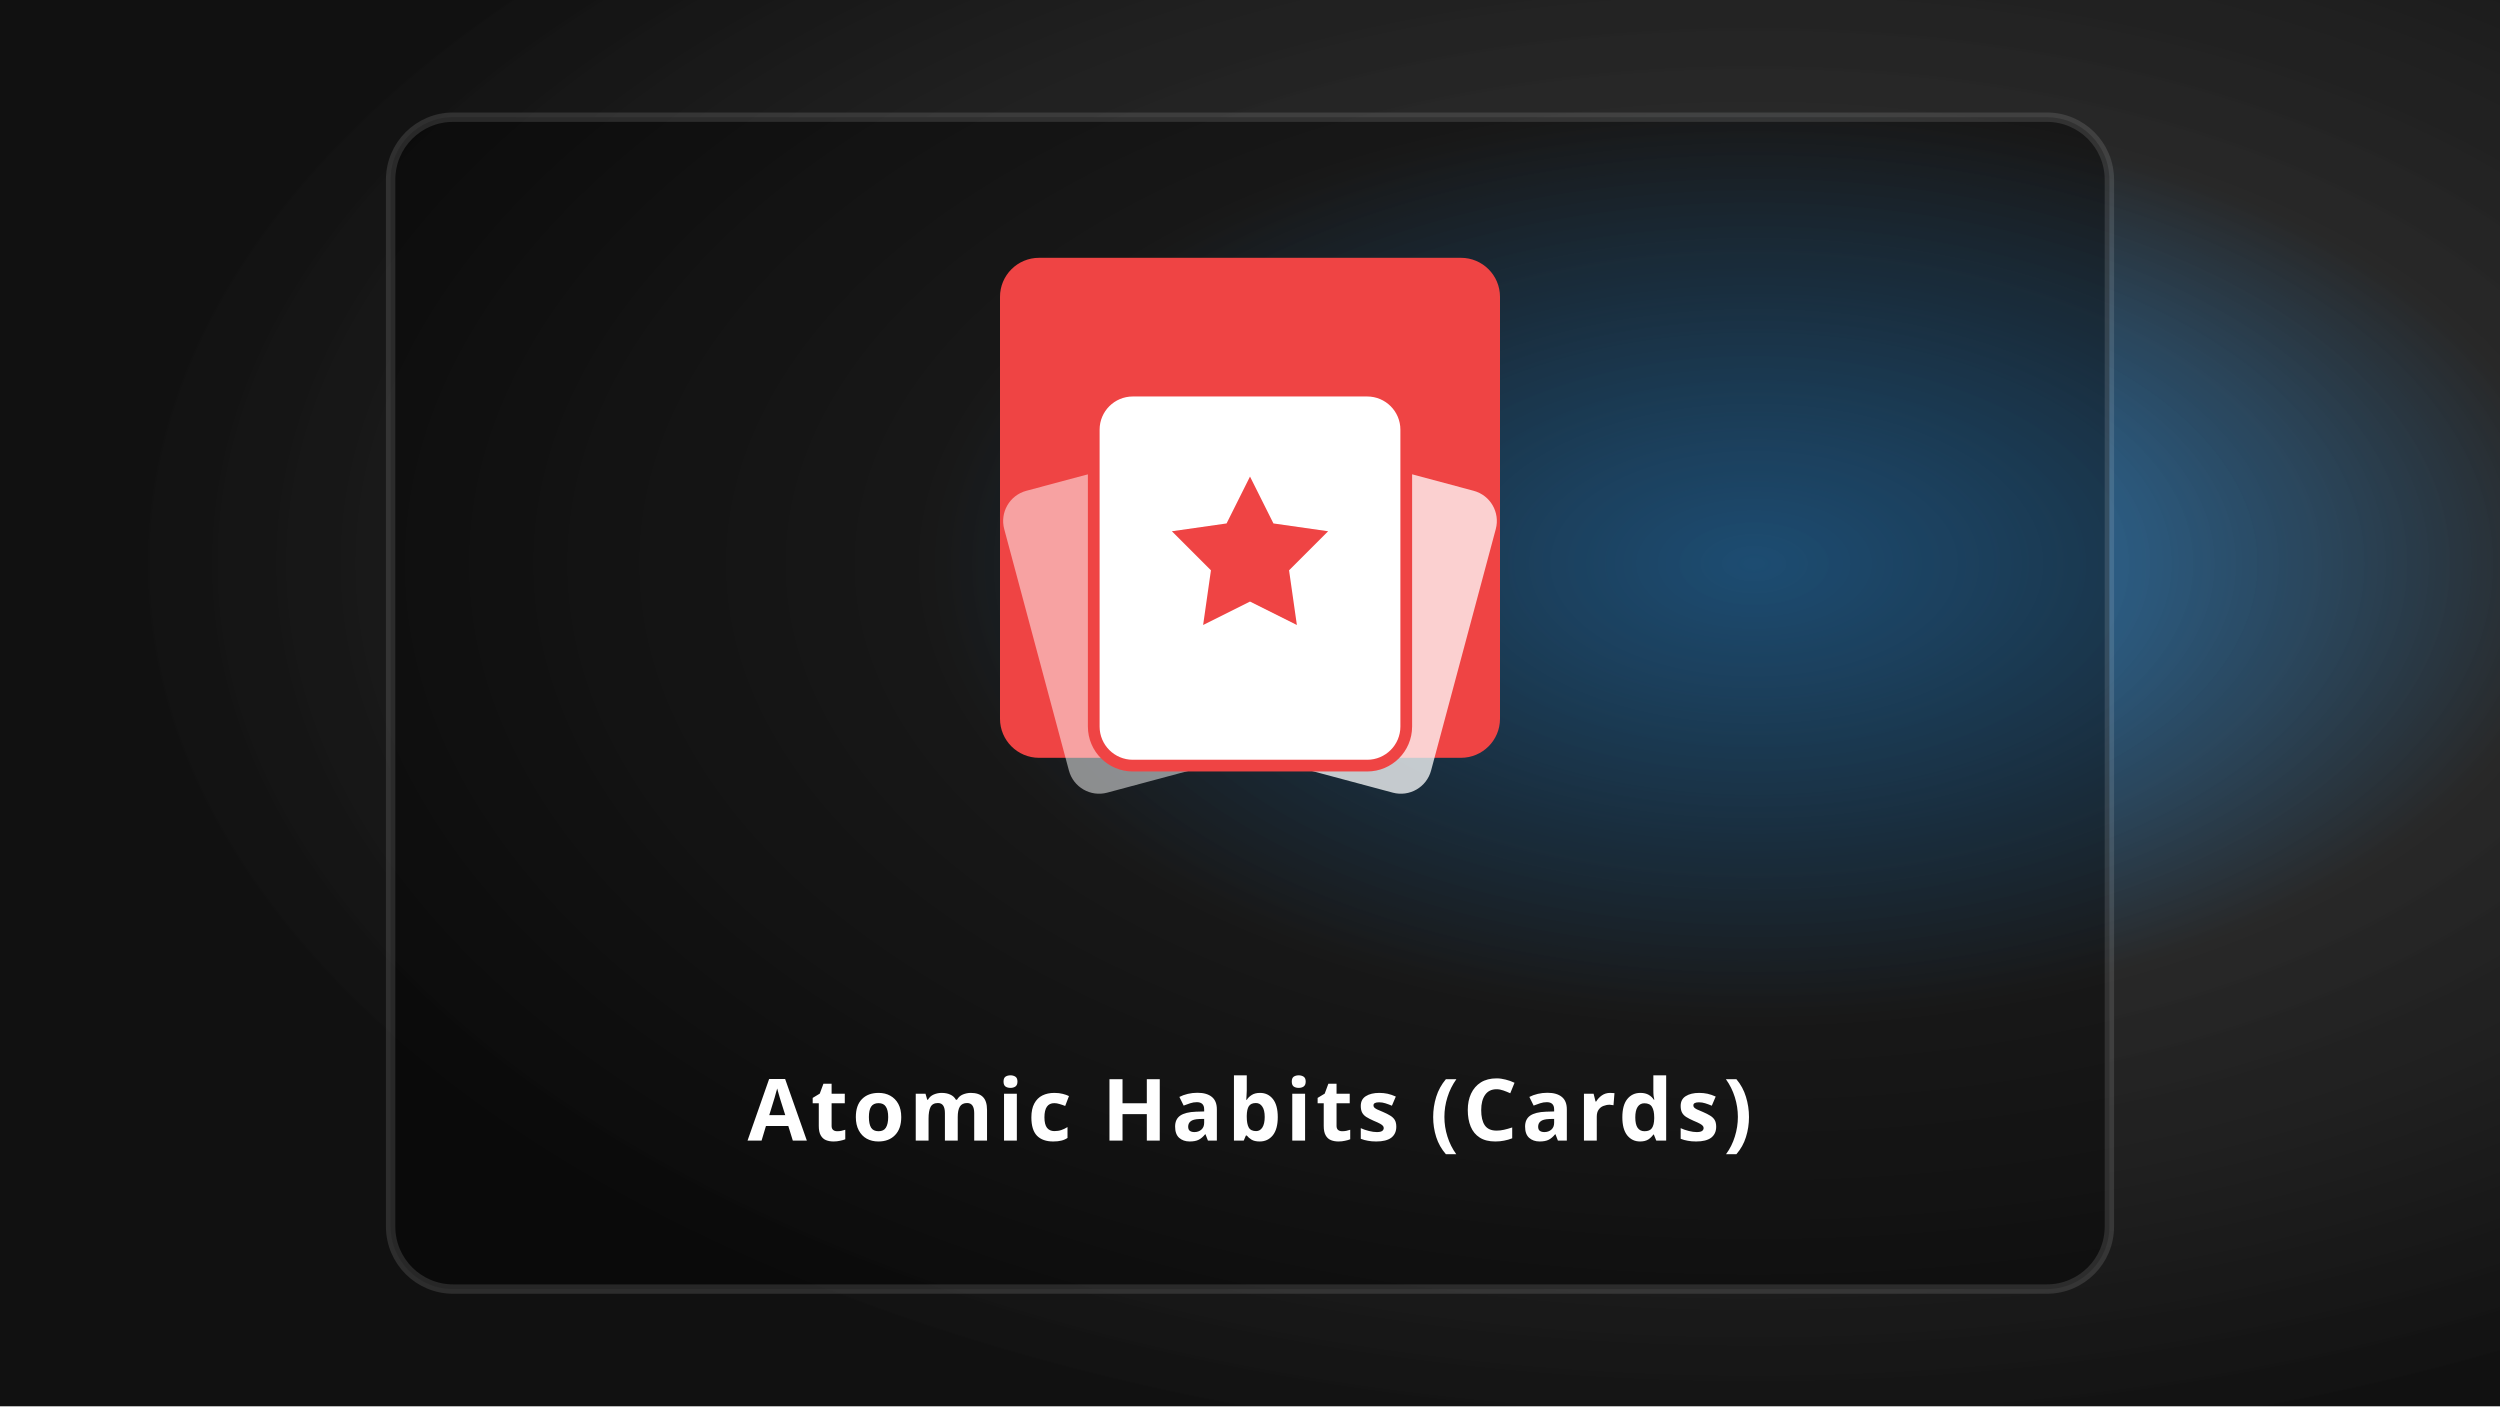
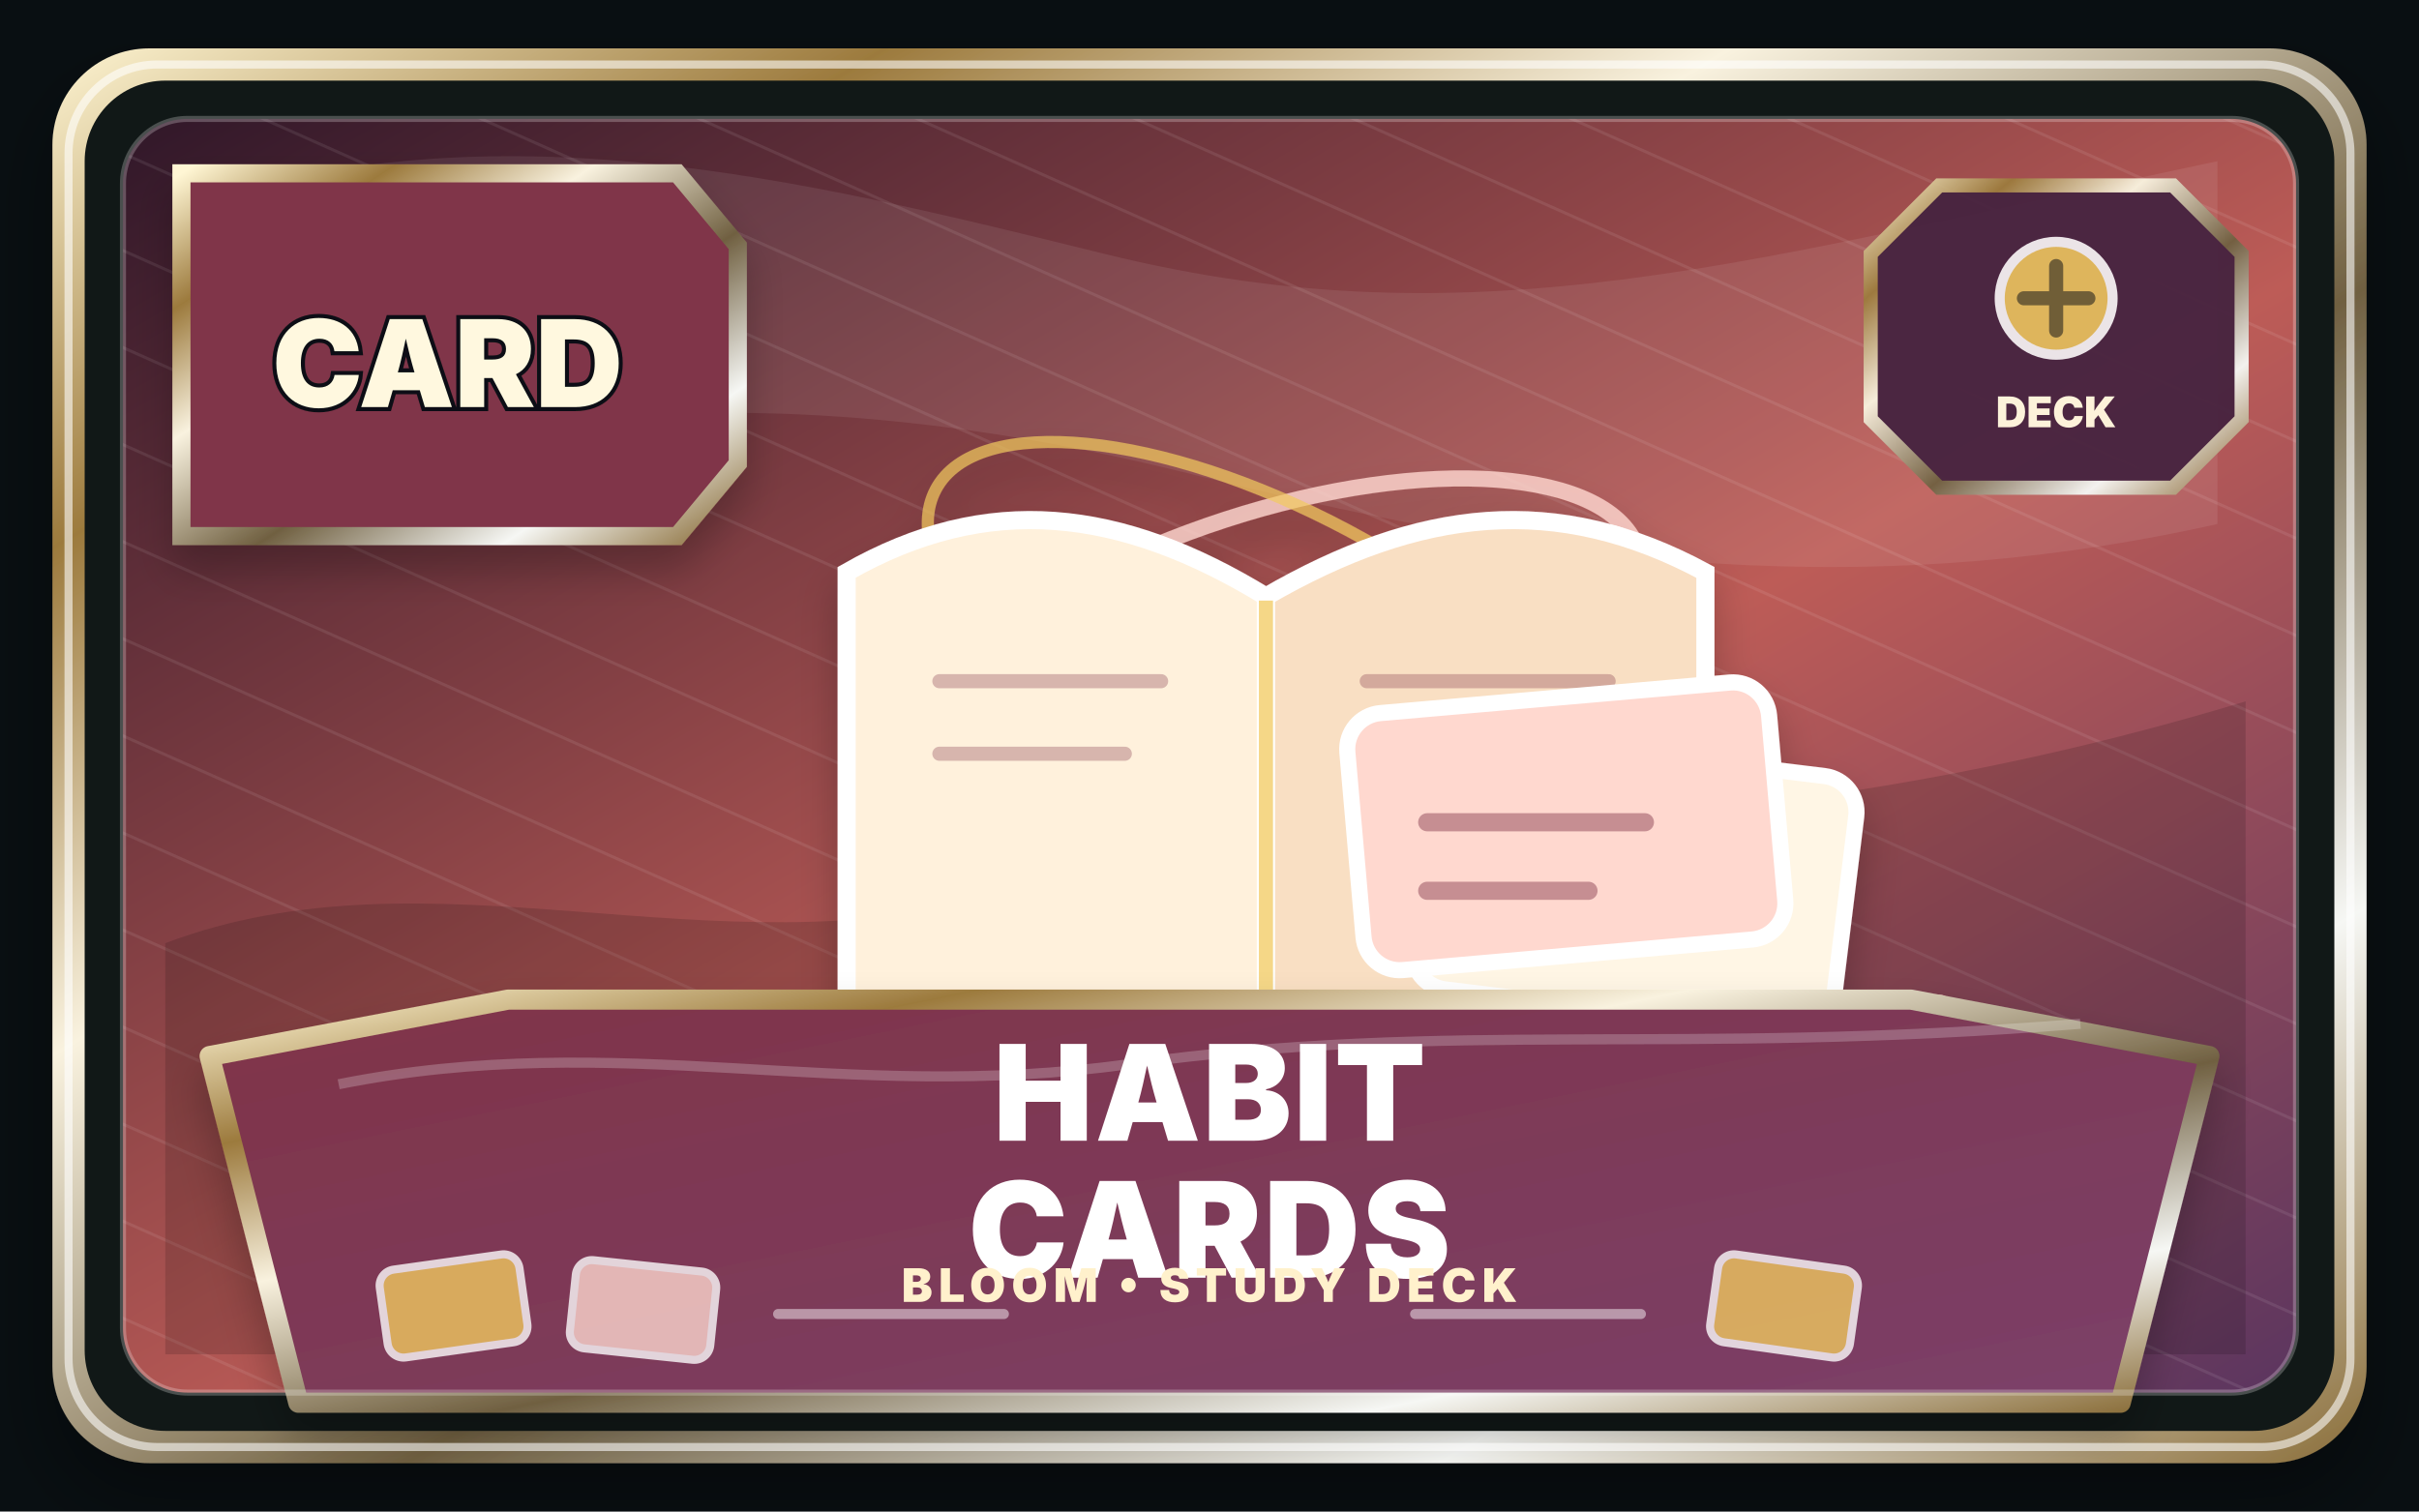
- <svg xmlns="http://www.w3.org/2000/svg" viewBox="0 0 320 180" width="100%" height="100%">
+ <svg xmlns="http://www.w3.org/2000/svg" viewBox="0 0 1200 750" role="img" aria-labelledby="title desc">
  <defs>
-     <radialGradient id="win10" cx="70%" cy="40%" r="65%">
-       <stop offset="0%" stop-color="#0063b1" stop-opacity="0.8" />
-       <stop offset="50%" stop-color="#1e1e1e" stop-opacity="0.95" />
-       <stop offset="100%" stop-color="#111111" stop-opacity="1" />
+     <linearGradient id="metal" x1="0" y1="0" x2="1" y2="1">
+       <stop offset="0%" stop-color="#fff6d4" />
+       <stop offset="18%" stop-color="#9c7a3d" />
+       <stop offset="36%" stop-color="#f9f2df" />
+       <stop offset="58%" stop-color="#706041" />
+       <stop offset="80%" stop-color="#f6f7f4" />
+       <stop offset="100%" stop-color="#886b36" />
+     </linearGradient>
+     <linearGradient id="bg" x1="0" y1="0" x2="1" y2="1">
+       <stop offset="0%" stop-color="#301729" />
+       <stop offset="56%" stop-color="#bd5c57" />
+       <stop offset="100%" stop-color="#5b355f" />
+     </linearGradient>
+     <linearGradient id="titleGrad" x1="0" y1="0" x2="1" y2="1">
+       <stop offset="0%" stop-color="#803448" />
+       <stop offset="100%" stop-color="#7b4069" />
+     </linearGradient>
+     <linearGradient id="glass" x1="0" y1="0" x2="0" y2="1">
+       <stop offset="0%" stop-color="#ffffff" />
+       <stop offset="48%" stop-color="#ffd8cf" />
+       <stop offset="100%" stop-color="#b44d57" />
+     </linearGradient>
+     <linearGradient id="tube" x1="0" y1="0" x2="1" y2="1">
+       <stop offset="0%" stop-color="#f6ffff" />
+       <stop offset="45%" stop-color="#ffd8cf" />
+       <stop offset="100%" stop-color="#b44d57" />
+     </linearGradient>
+     <radialGradient id="wafer" cx="42%" cy="32%" r="68%">
+       <stop offset="0%" stop-color="#ffffff" />
+       <stop offset="28%" stop-color="#ffd8cf" />
+       <stop offset="58%" stop-color="#7a5a98" />
+       <stop offset="100%" stop-color="#b44d57" />
    </radialGradient>
+     <filter id="shadow" x="-10%" y="-10%" width="120%" height="120%">
+       <feDropShadow dx="0" dy="18" stdDeviation="18" flood-color="#000000" flood-opacity=".34" />
+     </filter>
+     <filter id="softShadow" x="-20%" y="-20%" width="140%" height="140%">
+       <feDropShadow dx="0" dy="12" stdDeviation="10" flood-color="#000000" flood-opacity=".24" />
+     </filter>
+     <pattern id="pinstripe" width="44" height="44" patternUnits="userSpaceOnUse" patternTransform="rotate(24)">
+       <path d="M0 0 H44" stroke="#ffffff" stroke-width="3" opacity=".08" />
+     </pattern>
  </defs>
-   <rect width="320" height="180" fill="url(#win10)" />
-   <rect x="50" y="15" width="220" height="150" rx="8" fill="rgba(0,0,0,0.4)" stroke="rgba(255,255,255,0.12)" stroke-width="1.2" />
-   <rect x="128" y="33" width="64" height="64" rx="5" fill="#ef4444" />
-   <rect x="132" y="58" width="40" height="40" rx="4" fill="#ffffff" opacity="0.5" transform="rotate(-15, 152, 78)" />
-   <rect x="148" y="58" width="40" height="40" rx="4" fill="#ffffff" opacity="0.75" transform="rotate(15, 168, 78)" />
-   <rect x="140" y="50" width="40" height="48" rx="5" fill="#ffffff" stroke="#ef4444" stroke-width="1.5" />
-   <path d="M160,61 L163,67 L170,68 L165,73 L166,80 L160,77 L154,80 L155,73 L150,68 L157,67 Z" fill="#ef4444" />
-   <text x="160" y="146" font-family="'Segoe UI', sans-serif" font-weight="600" font-size="11" fill="#ffffff" text-anchor="middle" letter-spacing="0.5">Atomic Habits (Cards)</text>
+   <style>
+     text { font-family: Inter, "Segoe UI", Arial, sans-serif; }
+   </style>
+   <rect width="1200" height="750" fill="#090f12" />
+   <rect x="26" y="24" width="1148" height="702" rx="48" fill="url(#metal)" filter="url(#shadow)" />
+   <rect x="42" y="40" width="1116" height="670" rx="40" fill="#111817" />
+   <rect x="61" y="59" width="1078" height="632" rx="32" fill="url(#bg)" />
+   <rect x="61" y="59" width="1078" height="632" rx="32" fill="url(#pinstripe)" />
+   <path d="M92 102 C248 52 394 88 548 126 C734 172 872 128 1100 80 L1100 260 C912 302 754 276 586 234 C382 184 224 202 92 260 Z" fill="#ffffff" opacity=".08" />
+   <path d="M82 468 C214 418 354 484 496 444 C664 396 836 432 1114 348 L1114 672 H82 Z" fill="#000000" opacity=".14" />
+   <g transform="translate(90 86)" filter="url(#softShadow)">
+     <path d="M0 0 H246 L276 36 V144 L246 180 H0 Z" fill="#803448" stroke="url(#metal)" stroke-width="9" />
+     <text x="132" y="116" text-anchor="middle" font-size="60" font-weight="950" fill="#fff8df" stroke="#0b1114" stroke-width="4" paint-order="stroke">CARD</text>
+   </g>
+   <g transform="translate(928 92)" opacity=".96">
+     <path d="M34 0 H150 L184 34 V116 L150 150 H34 L0 116 V34 Z" fill="#472340" stroke="url(#metal)" stroke-width="7" />
+     <circle cx="92" cy="56" r="28" fill="#f1c95f" opacity=".9" stroke="#fff" stroke-width="5" />
+     <path d="M76 56 h32 M92 40 v32" stroke="#0c1214" stroke-width="7" stroke-linecap="round" opacity=".54" />
+     <text x="92" y="120" text-anchor="middle" font-size="21" font-weight="900" fill="#fff8df">DECK</text>
+   </g>
+   <g transform="translate(300 128)" filter="url(#softShadow)">
+     <ellipse cx="332" cy="204" rx="190" ry="78" fill="none" stroke="#ffd8cf" stroke-width="8" opacity=".8" transform="rotate(-18 332 204)" />
+     <ellipse cx="332" cy="204" rx="190" ry="78" fill="none" stroke="#f1c95f" stroke-width="6" opacity=".7" transform="rotate(28 332 204)" />
+     <circle cx="498" cy="150" r="15" fill="#f1c95f" stroke="#fff" stroke-width="5" />
+     <path d="M120 156 C190 116 256 124 328 168 v250 C252 378 190 372 120 414 Z" fill="#fff1dc" stroke="#ffffff" stroke-width="9" />
+     <path d="M328 168 C404 124 472 116 546 156 v258 C474 372 404 378 328 418 Z" fill="#f9dfc3" stroke="#ffffff" stroke-width="9" />
+     <path d="M328 170 v246" stroke="#f1c95f" stroke-width="7" opacity=".75" />
+     <path d="M166 210 h110 M166 246 h92 M378 210 h120 M378 246 h82" stroke="#803448" stroke-width="7" stroke-linecap="round" opacity=".32" />
+     <rect x="406" y="246" width="210" height="128" rx="18" fill="#fff6e5" stroke="#ffffff" stroke-width="8" transform="rotate(7 511 310)" />
+     <rect x="372" y="218" width="210" height="128" rx="18" fill="#ffd8cf" stroke="#ffffff" stroke-width="8" transform="rotate(-5 477 282)" />
+     <path d="M408 280 h108 M408 314 h80" stroke="#803448" stroke-width="9" stroke-linecap="round" opacity=".45" />
+     <path d="M110 450 C216 406 312 470 420 424 C496 392 560 408 662 372" fill="none" stroke="#ffd8cf" stroke-width="13" stroke-linecap="round" opacity=".75" />
+   </g>
+   <g filter="url(#softShadow)">
+     <path d="M104 524 L252 496 H948 L1096 524 L1052 696 H148 Z" fill="url(#titleGrad)" stroke="url(#metal)" stroke-width="10" stroke-linejoin="round" />
+     <path d="M168 538 C308 510 418 548 560 528 C720 506 832 524 1032 508" fill="none" stroke="#ffffff" stroke-width="5" opacity=".22" />
+     <text x="600" y="566" text-anchor="middle" font-size="66" font-weight="900" fill="#fff" letter-spacing="1">HABIT</text>
+     <text x="600" y="634" text-anchor="middle" font-size="66" font-weight="900" fill="#fff" letter-spacing="1">CARDS</text>
+     <text x="600" y="646" text-anchor="middle" font-size="23" font-weight="850" fill="#fff1cc" letter-spacing="3">BLOOM • STUDY DECK</text>
+     <g opacity=".78">
+       <rect x="190" y="626" width="70" height="44" rx="8" fill="#f1c95f" stroke="#fff" stroke-width="4" transform="rotate(-8 225 648)" />
+       <rect x="284" y="628" width="70" height="44" rx="8" fill="#ffd8cf" stroke="#fff" stroke-width="4" transform="rotate(6 319 650)" />
+       <rect x="850" y="626" width="70" height="44" rx="8" fill="#f1c95f" stroke="#fff" stroke-width="4" transform="rotate(8 885 648)" />
+       <path d="M386 652 h112 M702 652 h112" stroke="#fff" stroke-width="5" stroke-linecap="round" opacity=".6" />
+     </g>
+   </g>
+   <rect x="61" y="59" width="1078" height="632" rx="32" fill="none" stroke="#ffffff" stroke-width="3" opacity=".24" />
+   <rect x="34" y="32" width="1132" height="686" rx="44" fill="none" stroke="#ffffff" stroke-width="4" opacity=".58" />
</svg>
